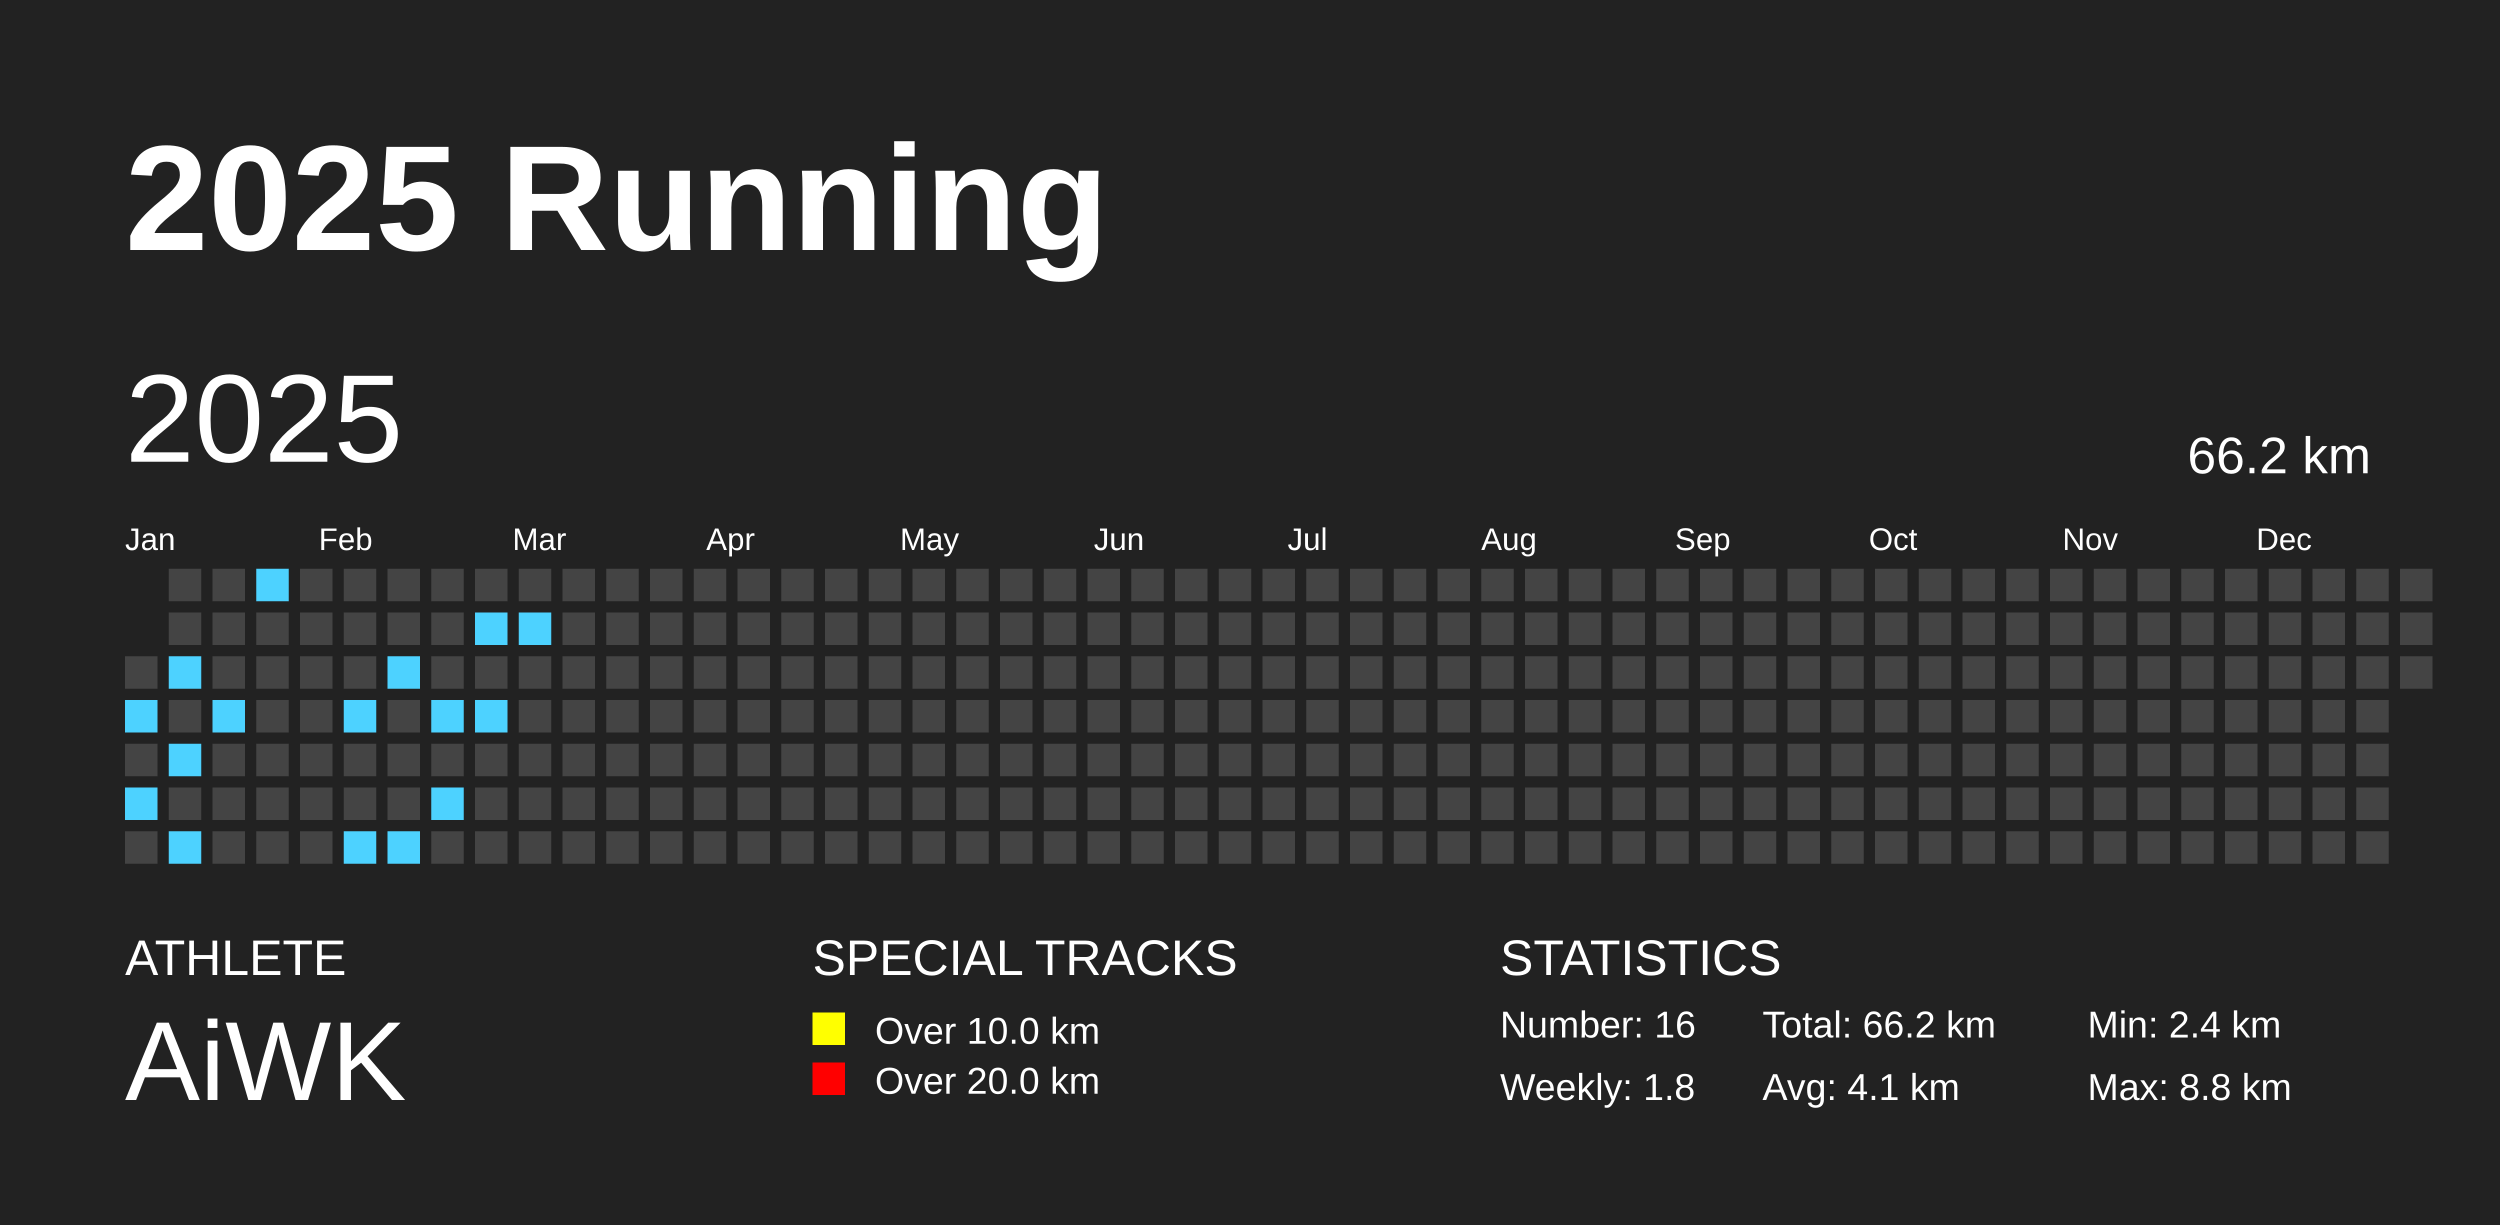
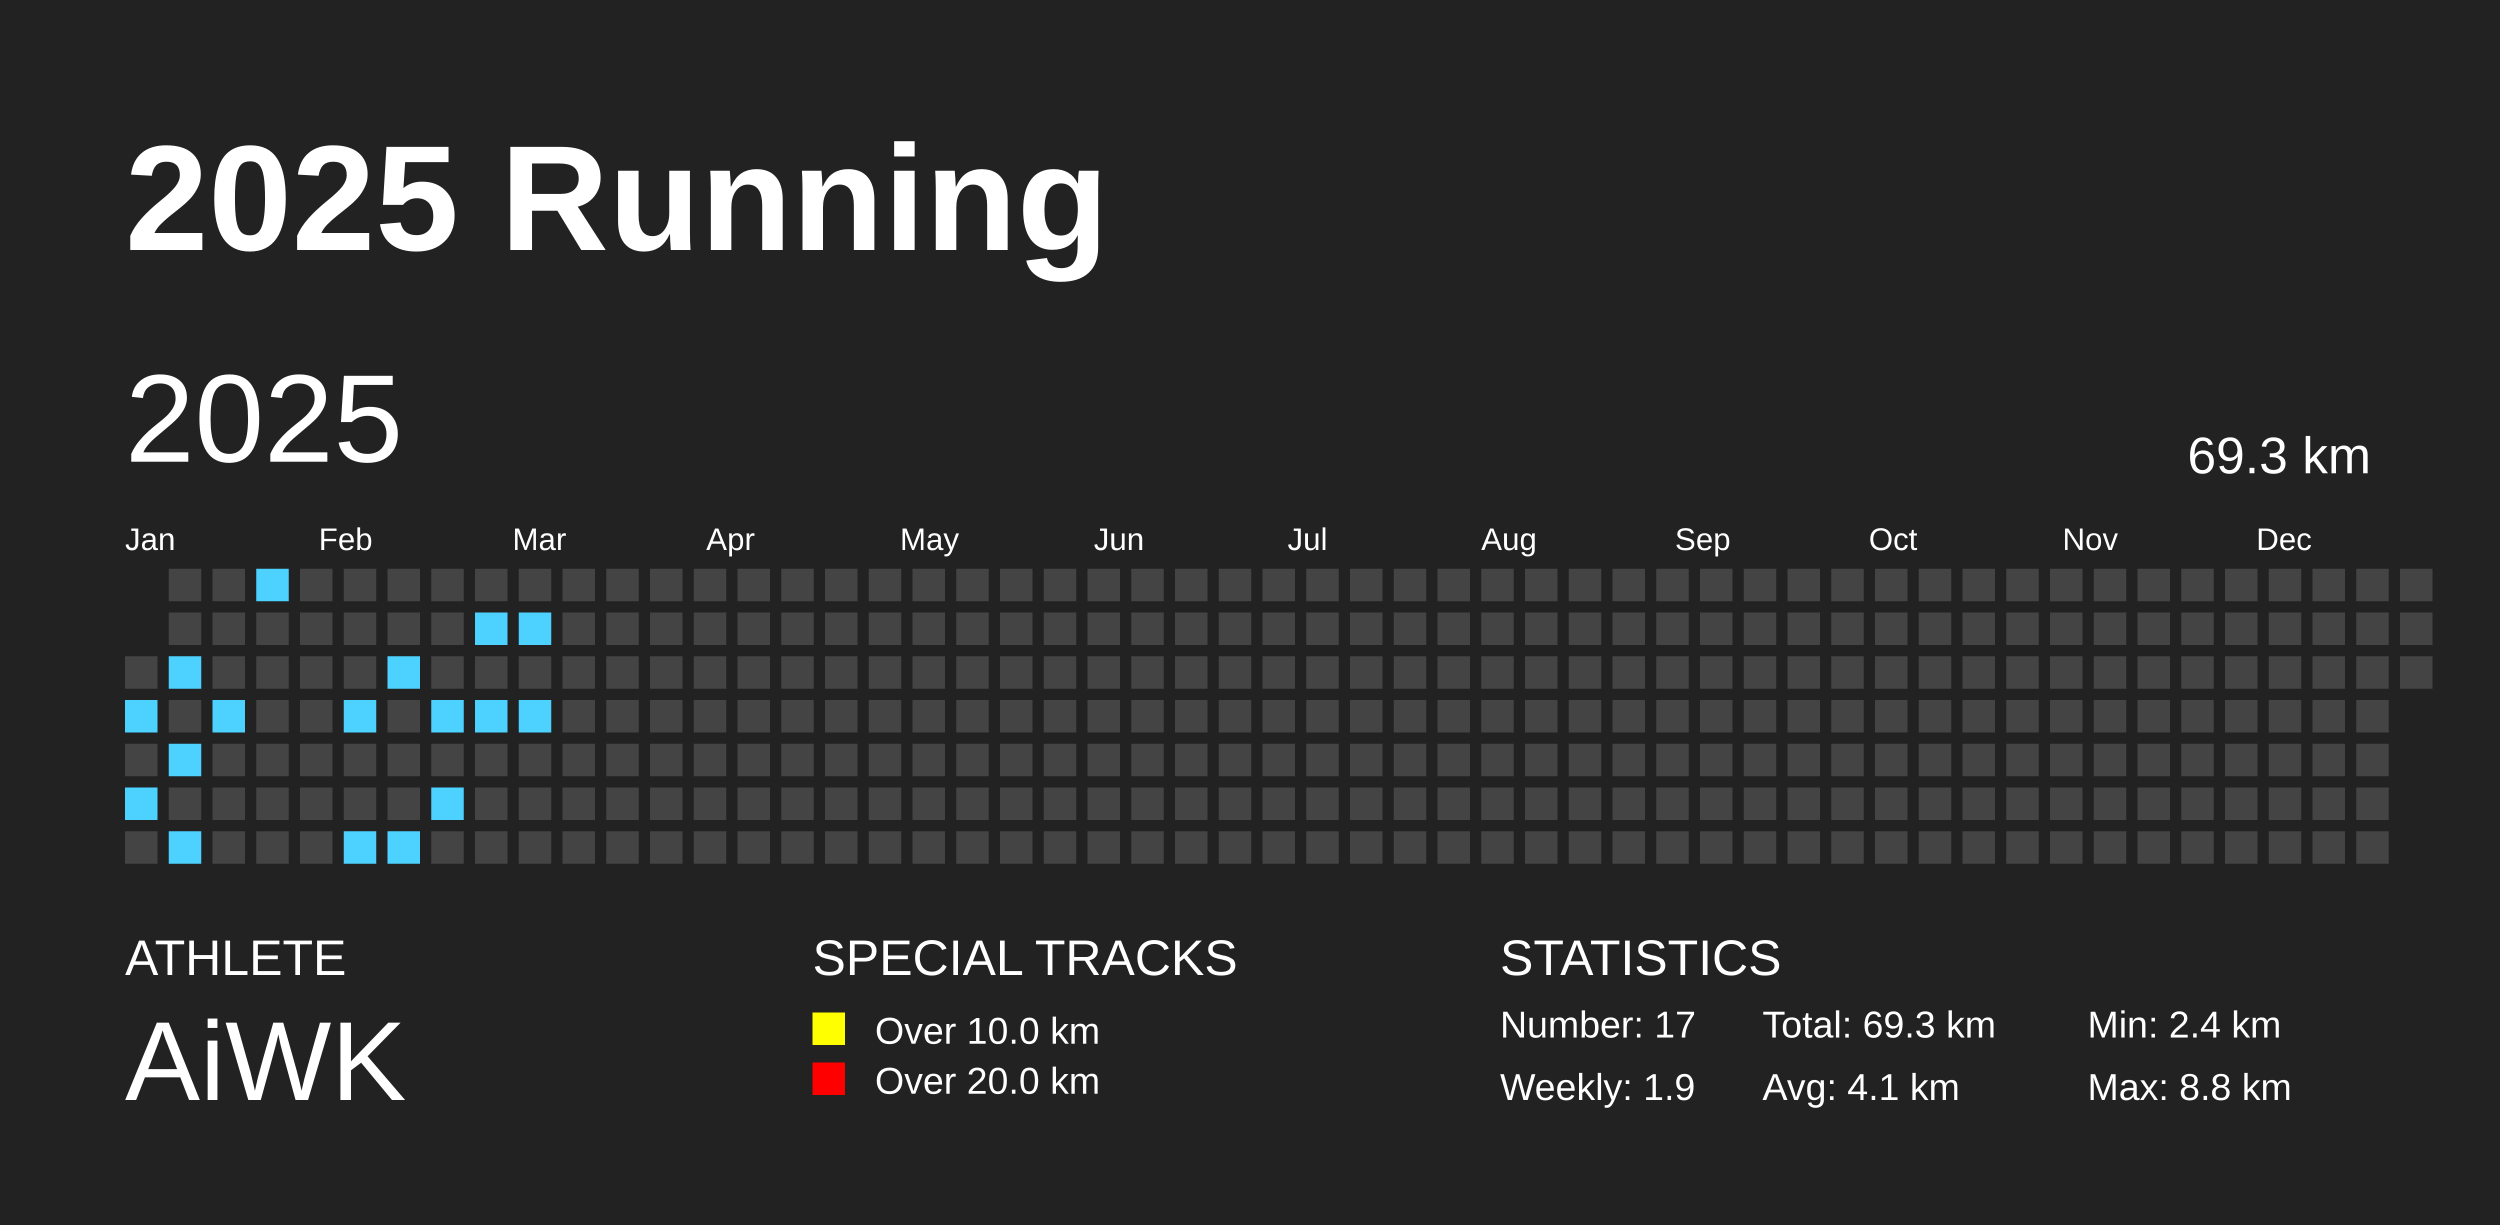
<svg xmlns="http://www.w3.org/2000/svg" baseProfile="full" height="98mm" version="1.1" viewBox="0,0,200,98" width="200mm">
  <defs />
  <rect fill="#222222" height="98" width="200" x="0" y="0" />
  <text fill="#FFFFFF" style="font-size:12px; font-family:Arial; font-weight:bold;" x="10" y="20">2025 Running</text>
  <text fill="#FFFFFF" style="font-size:4px; font-family:Arial" x="10" y="78">ATHLETE</text>
  <text fill="#FFFFFF" style="font-size:9px; font-family:Arial" x="10" y="88">AiWK</text>
  <text fill="#FFFFFF" style="font-size:4px; font-family:Arial" x="65" y="78">SPECIAL TRACKS</text>
  <rect fill="yellow" height="2.6" width="2.6" x="65" y="81" />
  <text fill="#FFFFFF" style="font-size:3px; font-family:Arial" x="70" y="83.5">Over 10.0 km</text>
  <rect fill="red" height="2.6" width="2.6" x="65" y="85" />
  <text fill="#FFFFFF" style="font-size:3px; font-family:Arial" x="70" y="87.5">Over 20.0 km</text>
  <text fill="#FFFFFF" style="font-size:4px; font-family:Arial" x="120" y="78">STATISTICS</text>
-   <text fill="#FFFFFF" style="font-size:3px; font-family:Arial" x="120" y="83">Number: 16</text>
-   <text fill="#FFFFFF" style="font-size:3px; font-family:Arial" x="120" y="88">Weekly: 1.8</text>
-   <text fill="#FFFFFF" style="font-size:3px; font-family:Arial" x="141" y="83">Total: 66.2 km</text>
+   <text fill="#FFFFFF" style="font-size:3px; font-family:Arial" x="120" y="83">Number: 17</text>
+   <text fill="#FFFFFF" style="font-size:3px; font-family:Arial" x="120" y="88">Weekly: 1.9</text>
+   <text fill="#FFFFFF" style="font-size:3px; font-family:Arial" x="141" y="83">Total: 69.3 km</text>
  <text fill="#FFFFFF" style="font-size:3px; font-family:Arial" x="141" y="88">Avg: 4.1 km</text>
  <text fill="#FFFFFF" style="font-size:3px; font-family:Arial" x="167" y="83">Min: 2.4 km</text>
  <text fill="#FFFFFF" style="font-size:3px; font-family:Arial" x="167" y="88">Max: 8.8 km</text>
  <text dominant-baseline="hanging" fill="#FFFFFF" style="font-size:10.0px; font-family:Arial;" x="10" y="30">2025</text>
-   <text dominant-baseline="hanging" fill="#FFFFFF" style="font-size:4.125px; font-family:Arial;" x="175" y="35">66.2 km</text>
+   <text dominant-baseline="hanging" fill="#FFFFFF" style="font-size:4.125px; font-family:Arial;" x="175" y="35">69.3 km</text>
  <text fill="#FFFFFF" style="font-size:2.5px; font-family:Arial" x="10.0" y="44">Jan</text>
  <text fill="#FFFFFF" style="font-size:2.5px; font-family:Arial" x="25.5" y="44">Feb</text>
  <text fill="#FFFFFF" style="font-size:2.5px; font-family:Arial" x="41.0" y="44">Mar</text>
  <text fill="#FFFFFF" style="font-size:2.5px; font-family:Arial" x="56.5" y="44">Apr</text>
  <text fill="#FFFFFF" style="font-size:2.5px; font-family:Arial" x="72.0" y="44">May</text>
  <text fill="#FFFFFF" style="font-size:2.5px; font-family:Arial" x="87.5" y="44">Jun</text>
  <text fill="#FFFFFF" style="font-size:2.5px; font-family:Arial" x="103.0" y="44">Jul</text>
  <text fill="#FFFFFF" style="font-size:2.5px; font-family:Arial" x="118.5" y="44">Aug</text>
  <text fill="#FFFFFF" style="font-size:2.5px; font-family:Arial" x="134.0" y="44">Sep</text>
  <text fill="#FFFFFF" style="font-size:2.5px; font-family:Arial" x="149.5" y="44">Oct</text>
  <text fill="#FFFFFF" style="font-size:2.5px; font-family:Arial" x="165.0" y="44">Nov</text>
  <text fill="#FFFFFF" style="font-size:2.5px; font-family:Arial" x="180.5" y="44">Dec</text>
  <rect fill="#444444" height="2.6" width="2.6" x="10.0" y="52.5" />
  <rect fill="#4DD2FF" height="2.6" width="2.6" x="10.0" y="56.0" />
  <rect fill="#444444" height="2.6" width="2.6" x="10.0" y="59.5" />
  <rect fill="#4DD2FF" height="2.6" width="2.6" x="10.0" y="63.0" />
  <rect fill="#444444" height="2.6" width="2.6" x="10.0" y="66.5" />
  <rect fill="#444444" height="2.6" width="2.6" x="13.5" y="45.5" />
  <rect fill="#444444" height="2.6" width="2.6" x="13.5" y="49.0" />
  <rect fill="#4DD2FF" height="2.6" width="2.6" x="13.5" y="52.5" />
  <rect fill="#444444" height="2.6" width="2.6" x="13.5" y="56.0" />
  <rect fill="#4DD2FF" height="2.6" width="2.6" x="13.5" y="59.5" />
  <rect fill="#444444" height="2.6" width="2.6" x="13.5" y="63.0" />
  <rect fill="#4DD2FF" height="2.6" width="2.6" x="13.5" y="66.5" />
  <rect fill="#444444" height="2.6" width="2.6" x="17.0" y="45.5" />
  <rect fill="#444444" height="2.6" width="2.6" x="17.0" y="49.0" />
  <rect fill="#444444" height="2.6" width="2.6" x="17.0" y="52.5" />
  <rect fill="#4DD2FF" height="2.6" width="2.6" x="17.0" y="56.0" />
  <rect fill="#444444" height="2.6" width="2.6" x="17.0" y="59.5" />
  <rect fill="#444444" height="2.6" width="2.6" x="17.0" y="63.0" />
  <rect fill="#444444" height="2.6" width="2.6" x="17.0" y="66.5" />
  <rect fill="#4DD2FF" height="2.6" width="2.6" x="20.5" y="45.5" />
  <rect fill="#444444" height="2.6" width="2.6" x="20.5" y="49.0" />
  <rect fill="#444444" height="2.6" width="2.6" x="20.5" y="52.5" />
  <rect fill="#444444" height="2.6" width="2.6" x="20.5" y="56.0" />
  <rect fill="#444444" height="2.6" width="2.6" x="20.5" y="59.5" />
  <rect fill="#444444" height="2.6" width="2.6" x="20.5" y="63.0" />
  <rect fill="#444444" height="2.6" width="2.6" x="20.5" y="66.5" />
  <rect fill="#444444" height="2.6" width="2.6" x="24.0" y="45.5" />
  <rect fill="#444444" height="2.6" width="2.6" x="24.0" y="49.0" />
  <rect fill="#444444" height="2.6" width="2.6" x="24.0" y="52.5" />
  <rect fill="#444444" height="2.6" width="2.6" x="24.0" y="56.0" />
  <rect fill="#444444" height="2.6" width="2.6" x="24.0" y="59.5" />
  <rect fill="#444444" height="2.6" width="2.6" x="24.0" y="63.0" />
  <rect fill="#444444" height="2.6" width="2.6" x="24.0" y="66.5" />
  <rect fill="#444444" height="2.6" width="2.6" x="27.5" y="45.5" />
  <rect fill="#444444" height="2.6" width="2.6" x="27.5" y="49.0" />
  <rect fill="#444444" height="2.6" width="2.6" x="27.5" y="52.5" />
  <rect fill="#4DD2FF" height="2.6" width="2.6" x="27.5" y="56.0" />
  <rect fill="#444444" height="2.6" width="2.6" x="27.5" y="59.5" />
  <rect fill="#444444" height="2.6" width="2.6" x="27.5" y="63.0" />
  <rect fill="#4DD2FF" height="2.6" width="2.6" x="27.5" y="66.5" />
  <rect fill="#444444" height="2.6" width="2.6" x="31.0" y="45.5" />
  <rect fill="#444444" height="2.6" width="2.6" x="31.0" y="49.0" />
  <rect fill="#4DD2FF" height="2.6" width="2.6" x="31.0" y="52.5" />
  <rect fill="#444444" height="2.6" width="2.6" x="31.0" y="56.0" />
  <rect fill="#444444" height="2.6" width="2.6" x="31.0" y="59.5" />
  <rect fill="#444444" height="2.6" width="2.6" x="31.0" y="63.0" />
  <rect fill="#4DD2FF" height="2.6" width="2.6" x="31.0" y="66.5" />
  <rect fill="#444444" height="2.6" width="2.6" x="34.5" y="45.5" />
  <rect fill="#444444" height="2.6" width="2.6" x="34.5" y="49.0" />
  <rect fill="#444444" height="2.6" width="2.6" x="34.5" y="52.5" />
  <rect fill="#4DD2FF" height="2.6" width="2.6" x="34.5" y="56.0" />
  <rect fill="#444444" height="2.6" width="2.6" x="34.5" y="59.5" />
  <rect fill="#4DD2FF" height="2.6" width="2.6" x="34.5" y="63.0" />
  <rect fill="#444444" height="2.6" width="2.6" x="34.5" y="66.5" />
  <rect fill="#444444" height="2.6" width="2.6" x="38.0" y="45.5" />
  <rect fill="#4DD2FF" height="2.6" width="2.6" x="38.0" y="49.0" />
  <rect fill="#444444" height="2.6" width="2.6" x="38.0" y="52.5" />
  <rect fill="#4DD2FF" height="2.6" width="2.6" x="38.0" y="56.0" />
  <rect fill="#444444" height="2.6" width="2.6" x="38.0" y="59.5" />
  <rect fill="#444444" height="2.6" width="2.6" x="38.0" y="63.0" />
  <rect fill="#444444" height="2.6" width="2.6" x="38.0" y="66.5" />
  <rect fill="#444444" height="2.6" width="2.6" x="41.5" y="45.5" />
  <rect fill="#4DD2FF" height="2.6" width="2.6" x="41.5" y="49.0" />
  <rect fill="#444444" height="2.6" width="2.6" x="41.5" y="52.5" />
-   <rect fill="#444444" height="2.6" width="2.6" x="41.5" y="56.0" />
+   <rect fill="#4DD2FF" height="2.6" width="2.6" x="41.5" y="56.0" />
  <rect fill="#444444" height="2.6" width="2.6" x="41.5" y="59.5" />
  <rect fill="#444444" height="2.6" width="2.6" x="41.5" y="63.0" />
  <rect fill="#444444" height="2.6" width="2.6" x="41.5" y="66.5" />
  <rect fill="#444444" height="2.6" width="2.6" x="45.0" y="45.5" />
  <rect fill="#444444" height="2.6" width="2.6" x="45.0" y="49.0" />
  <rect fill="#444444" height="2.6" width="2.6" x="45.0" y="52.5" />
  <rect fill="#444444" height="2.6" width="2.6" x="45.0" y="56.0" />
  <rect fill="#444444" height="2.6" width="2.6" x="45.0" y="59.5" />
  <rect fill="#444444" height="2.6" width="2.6" x="45.0" y="63.0" />
  <rect fill="#444444" height="2.6" width="2.6" x="45.0" y="66.5" />
  <rect fill="#444444" height="2.6" width="2.6" x="48.5" y="45.5" />
  <rect fill="#444444" height="2.6" width="2.6" x="48.5" y="49.0" />
  <rect fill="#444444" height="2.6" width="2.6" x="48.5" y="52.5" />
  <rect fill="#444444" height="2.6" width="2.6" x="48.5" y="56.0" />
  <rect fill="#444444" height="2.6" width="2.6" x="48.5" y="59.5" />
  <rect fill="#444444" height="2.6" width="2.6" x="48.5" y="63.0" />
  <rect fill="#444444" height="2.6" width="2.6" x="48.5" y="66.5" />
  <rect fill="#444444" height="2.6" width="2.6" x="52.0" y="45.5" />
  <rect fill="#444444" height="2.6" width="2.6" x="52.0" y="49.0" />
  <rect fill="#444444" height="2.6" width="2.6" x="52.0" y="52.5" />
  <rect fill="#444444" height="2.6" width="2.6" x="52.0" y="56.0" />
  <rect fill="#444444" height="2.6" width="2.6" x="52.0" y="59.5" />
  <rect fill="#444444" height="2.6" width="2.6" x="52.0" y="63.0" />
  <rect fill="#444444" height="2.6" width="2.6" x="52.0" y="66.5" />
  <rect fill="#444444" height="2.6" width="2.6" x="55.5" y="45.5" />
  <rect fill="#444444" height="2.6" width="2.6" x="55.5" y="49.0" />
  <rect fill="#444444" height="2.6" width="2.6" x="55.5" y="52.5" />
  <rect fill="#444444" height="2.6" width="2.6" x="55.5" y="56.0" />
  <rect fill="#444444" height="2.6" width="2.6" x="55.5" y="59.5" />
  <rect fill="#444444" height="2.6" width="2.6" x="55.5" y="63.0" />
  <rect fill="#444444" height="2.6" width="2.6" x="55.5" y="66.5" />
  <rect fill="#444444" height="2.6" width="2.6" x="59.0" y="45.5" />
  <rect fill="#444444" height="2.6" width="2.6" x="59.0" y="49.0" />
  <rect fill="#444444" height="2.6" width="2.6" x="59.0" y="52.5" />
  <rect fill="#444444" height="2.6" width="2.6" x="59.0" y="56.0" />
  <rect fill="#444444" height="2.6" width="2.6" x="59.0" y="59.5" />
  <rect fill="#444444" height="2.6" width="2.6" x="59.0" y="63.0" />
  <rect fill="#444444" height="2.6" width="2.6" x="59.0" y="66.5" />
  <rect fill="#444444" height="2.6" width="2.6" x="62.5" y="45.5" />
  <rect fill="#444444" height="2.6" width="2.6" x="62.5" y="49.0" />
  <rect fill="#444444" height="2.6" width="2.6" x="62.5" y="52.5" />
  <rect fill="#444444" height="2.6" width="2.6" x="62.5" y="56.0" />
  <rect fill="#444444" height="2.6" width="2.6" x="62.5" y="59.5" />
  <rect fill="#444444" height="2.6" width="2.6" x="62.5" y="63.0" />
  <rect fill="#444444" height="2.6" width="2.6" x="62.5" y="66.5" />
  <rect fill="#444444" height="2.6" width="2.6" x="66.0" y="45.5" />
  <rect fill="#444444" height="2.6" width="2.6" x="66.0" y="49.0" />
  <rect fill="#444444" height="2.6" width="2.6" x="66.0" y="52.5" />
  <rect fill="#444444" height="2.6" width="2.6" x="66.0" y="56.0" />
  <rect fill="#444444" height="2.6" width="2.6" x="66.0" y="59.5" />
  <rect fill="#444444" height="2.6" width="2.6" x="66.0" y="63.0" />
  <rect fill="#444444" height="2.6" width="2.6" x="66.0" y="66.5" />
  <rect fill="#444444" height="2.6" width="2.6" x="69.5" y="45.5" />
  <rect fill="#444444" height="2.6" width="2.6" x="69.5" y="49.0" />
  <rect fill="#444444" height="2.6" width="2.6" x="69.5" y="52.5" />
  <rect fill="#444444" height="2.6" width="2.6" x="69.5" y="56.0" />
  <rect fill="#444444" height="2.6" width="2.6" x="69.5" y="59.5" />
  <rect fill="#444444" height="2.6" width="2.6" x="69.5" y="63.0" />
  <rect fill="#444444" height="2.6" width="2.6" x="69.5" y="66.5" />
  <rect fill="#444444" height="2.6" width="2.6" x="73.0" y="45.5" />
  <rect fill="#444444" height="2.6" width="2.6" x="73.0" y="49.0" />
  <rect fill="#444444" height="2.6" width="2.6" x="73.0" y="52.5" />
  <rect fill="#444444" height="2.6" width="2.6" x="73.0" y="56.0" />
  <rect fill="#444444" height="2.6" width="2.6" x="73.0" y="59.5" />
  <rect fill="#444444" height="2.6" width="2.6" x="73.0" y="63.0" />
  <rect fill="#444444" height="2.6" width="2.6" x="73.0" y="66.5" />
  <rect fill="#444444" height="2.6" width="2.6" x="76.5" y="45.5" />
  <rect fill="#444444" height="2.6" width="2.6" x="76.5" y="49.0" />
  <rect fill="#444444" height="2.6" width="2.6" x="76.5" y="52.5" />
  <rect fill="#444444" height="2.6" width="2.6" x="76.5" y="56.0" />
  <rect fill="#444444" height="2.6" width="2.6" x="76.5" y="59.5" />
  <rect fill="#444444" height="2.6" width="2.6" x="76.5" y="63.0" />
  <rect fill="#444444" height="2.6" width="2.6" x="76.5" y="66.5" />
  <rect fill="#444444" height="2.6" width="2.6" x="80.0" y="45.5" />
  <rect fill="#444444" height="2.6" width="2.6" x="80.0" y="49.0" />
  <rect fill="#444444" height="2.6" width="2.6" x="80.0" y="52.5" />
  <rect fill="#444444" height="2.6" width="2.6" x="80.0" y="56.0" />
  <rect fill="#444444" height="2.6" width="2.6" x="80.0" y="59.5" />
  <rect fill="#444444" height="2.6" width="2.6" x="80.0" y="63.0" />
  <rect fill="#444444" height="2.6" width="2.6" x="80.0" y="66.5" />
  <rect fill="#444444" height="2.6" width="2.6" x="83.5" y="45.5" />
  <rect fill="#444444" height="2.6" width="2.6" x="83.5" y="49.0" />
  <rect fill="#444444" height="2.6" width="2.6" x="83.5" y="52.5" />
  <rect fill="#444444" height="2.6" width="2.6" x="83.5" y="56.0" />
  <rect fill="#444444" height="2.6" width="2.6" x="83.5" y="59.5" />
  <rect fill="#444444" height="2.6" width="2.6" x="83.5" y="63.0" />
  <rect fill="#444444" height="2.6" width="2.6" x="83.5" y="66.5" />
  <rect fill="#444444" height="2.6" width="2.6" x="87.0" y="45.5" />
  <rect fill="#444444" height="2.6" width="2.6" x="87.0" y="49.0" />
  <rect fill="#444444" height="2.6" width="2.6" x="87.0" y="52.5" />
  <rect fill="#444444" height="2.6" width="2.6" x="87.0" y="56.0" />
  <rect fill="#444444" height="2.6" width="2.6" x="87.0" y="59.5" />
  <rect fill="#444444" height="2.6" width="2.6" x="87.0" y="63.0" />
  <rect fill="#444444" height="2.6" width="2.6" x="87.0" y="66.5" />
  <rect fill="#444444" height="2.6" width="2.6" x="90.5" y="45.5" />
  <rect fill="#444444" height="2.6" width="2.6" x="90.5" y="49.0" />
  <rect fill="#444444" height="2.6" width="2.6" x="90.5" y="52.5" />
  <rect fill="#444444" height="2.6" width="2.6" x="90.5" y="56.0" />
  <rect fill="#444444" height="2.6" width="2.6" x="90.5" y="59.5" />
  <rect fill="#444444" height="2.6" width="2.6" x="90.5" y="63.0" />
  <rect fill="#444444" height="2.6" width="2.6" x="90.5" y="66.5" />
  <rect fill="#444444" height="2.6" width="2.6" x="94.0" y="45.5" />
  <rect fill="#444444" height="2.6" width="2.6" x="94.0" y="49.0" />
  <rect fill="#444444" height="2.6" width="2.6" x="94.0" y="52.5" />
  <rect fill="#444444" height="2.6" width="2.6" x="94.0" y="56.0" />
  <rect fill="#444444" height="2.6" width="2.6" x="94.0" y="59.5" />
  <rect fill="#444444" height="2.6" width="2.6" x="94.0" y="63.0" />
  <rect fill="#444444" height="2.6" width="2.6" x="94.0" y="66.5" />
  <rect fill="#444444" height="2.6" width="2.6" x="97.5" y="45.5" />
  <rect fill="#444444" height="2.6" width="2.6" x="97.5" y="49.0" />
  <rect fill="#444444" height="2.6" width="2.6" x="97.5" y="52.5" />
  <rect fill="#444444" height="2.6" width="2.6" x="97.5" y="56.0" />
  <rect fill="#444444" height="2.6" width="2.6" x="97.5" y="59.5" />
  <rect fill="#444444" height="2.6" width="2.6" x="97.5" y="63.0" />
  <rect fill="#444444" height="2.6" width="2.6" x="97.5" y="66.5" />
  <rect fill="#444444" height="2.6" width="2.6" x="101.0" y="45.5" />
  <rect fill="#444444" height="2.6" width="2.6" x="101.0" y="49.0" />
  <rect fill="#444444" height="2.6" width="2.6" x="101.0" y="52.5" />
  <rect fill="#444444" height="2.6" width="2.6" x="101.0" y="56.0" />
  <rect fill="#444444" height="2.6" width="2.6" x="101.0" y="59.5" />
  <rect fill="#444444" height="2.6" width="2.6" x="101.0" y="63.0" />
  <rect fill="#444444" height="2.6" width="2.6" x="101.0" y="66.5" />
  <rect fill="#444444" height="2.6" width="2.6" x="104.5" y="45.5" />
  <rect fill="#444444" height="2.6" width="2.6" x="104.5" y="49.0" />
  <rect fill="#444444" height="2.6" width="2.6" x="104.5" y="52.5" />
  <rect fill="#444444" height="2.6" width="2.6" x="104.5" y="56.0" />
  <rect fill="#444444" height="2.6" width="2.6" x="104.5" y="59.5" />
  <rect fill="#444444" height="2.6" width="2.6" x="104.5" y="63.0" />
  <rect fill="#444444" height="2.6" width="2.6" x="104.5" y="66.5" />
  <rect fill="#444444" height="2.6" width="2.6" x="108.0" y="45.5" />
  <rect fill="#444444" height="2.6" width="2.6" x="108.0" y="49.0" />
  <rect fill="#444444" height="2.6" width="2.6" x="108.0" y="52.5" />
  <rect fill="#444444" height="2.6" width="2.6" x="108.0" y="56.0" />
  <rect fill="#444444" height="2.6" width="2.6" x="108.0" y="59.5" />
  <rect fill="#444444" height="2.6" width="2.6" x="108.0" y="63.0" />
  <rect fill="#444444" height="2.6" width="2.6" x="108.0" y="66.5" />
  <rect fill="#444444" height="2.6" width="2.6" x="111.5" y="45.5" />
  <rect fill="#444444" height="2.6" width="2.6" x="111.5" y="49.0" />
  <rect fill="#444444" height="2.6" width="2.6" x="111.5" y="52.5" />
  <rect fill="#444444" height="2.6" width="2.6" x="111.5" y="56.0" />
  <rect fill="#444444" height="2.6" width="2.6" x="111.5" y="59.5" />
  <rect fill="#444444" height="2.6" width="2.6" x="111.5" y="63.0" />
  <rect fill="#444444" height="2.6" width="2.6" x="111.5" y="66.5" />
  <rect fill="#444444" height="2.6" width="2.6" x="115.0" y="45.5" />
  <rect fill="#444444" height="2.6" width="2.6" x="115.0" y="49.0" />
  <rect fill="#444444" height="2.6" width="2.6" x="115.0" y="52.5" />
  <rect fill="#444444" height="2.6" width="2.6" x="115.0" y="56.0" />
  <rect fill="#444444" height="2.6" width="2.6" x="115.0" y="59.5" />
  <rect fill="#444444" height="2.6" width="2.6" x="115.0" y="63.0" />
  <rect fill="#444444" height="2.6" width="2.6" x="115.0" y="66.5" />
  <rect fill="#444444" height="2.6" width="2.6" x="118.5" y="45.5" />
  <rect fill="#444444" height="2.6" width="2.6" x="118.5" y="49.0" />
  <rect fill="#444444" height="2.6" width="2.6" x="118.5" y="52.5" />
  <rect fill="#444444" height="2.6" width="2.6" x="118.5" y="56.0" />
  <rect fill="#444444" height="2.6" width="2.6" x="118.5" y="59.5" />
  <rect fill="#444444" height="2.6" width="2.6" x="118.5" y="63.0" />
  <rect fill="#444444" height="2.6" width="2.6" x="118.5" y="66.5" />
  <rect fill="#444444" height="2.6" width="2.6" x="122.0" y="45.5" />
  <rect fill="#444444" height="2.6" width="2.6" x="122.0" y="49.0" />
  <rect fill="#444444" height="2.6" width="2.6" x="122.0" y="52.5" />
  <rect fill="#444444" height="2.6" width="2.6" x="122.0" y="56.0" />
  <rect fill="#444444" height="2.6" width="2.6" x="122.0" y="59.5" />
  <rect fill="#444444" height="2.6" width="2.6" x="122.0" y="63.0" />
  <rect fill="#444444" height="2.6" width="2.6" x="122.0" y="66.5" />
  <rect fill="#444444" height="2.6" width="2.6" x="125.5" y="45.5" />
  <rect fill="#444444" height="2.6" width="2.6" x="125.5" y="49.0" />
  <rect fill="#444444" height="2.6" width="2.6" x="125.5" y="52.5" />
  <rect fill="#444444" height="2.6" width="2.6" x="125.5" y="56.0" />
  <rect fill="#444444" height="2.6" width="2.6" x="125.5" y="59.5" />
  <rect fill="#444444" height="2.6" width="2.6" x="125.5" y="63.0" />
  <rect fill="#444444" height="2.6" width="2.6" x="125.5" y="66.5" />
  <rect fill="#444444" height="2.6" width="2.6" x="129.0" y="45.5" />
  <rect fill="#444444" height="2.6" width="2.6" x="129.0" y="49.0" />
  <rect fill="#444444" height="2.6" width="2.6" x="129.0" y="52.5" />
  <rect fill="#444444" height="2.6" width="2.6" x="129.0" y="56.0" />
  <rect fill="#444444" height="2.6" width="2.6" x="129.0" y="59.5" />
  <rect fill="#444444" height="2.6" width="2.6" x="129.0" y="63.0" />
  <rect fill="#444444" height="2.6" width="2.6" x="129.0" y="66.5" />
  <rect fill="#444444" height="2.6" width="2.6" x="132.5" y="45.5" />
  <rect fill="#444444" height="2.6" width="2.6" x="132.5" y="49.0" />
  <rect fill="#444444" height="2.6" width="2.6" x="132.5" y="52.5" />
  <rect fill="#444444" height="2.6" width="2.6" x="132.5" y="56.0" />
  <rect fill="#444444" height="2.6" width="2.6" x="132.5" y="59.5" />
  <rect fill="#444444" height="2.6" width="2.6" x="132.5" y="63.0" />
  <rect fill="#444444" height="2.6" width="2.6" x="132.5" y="66.5" />
  <rect fill="#444444" height="2.6" width="2.6" x="136.0" y="45.5" />
  <rect fill="#444444" height="2.6" width="2.6" x="136.0" y="49.0" />
  <rect fill="#444444" height="2.6" width="2.6" x="136.0" y="52.5" />
  <rect fill="#444444" height="2.6" width="2.6" x="136.0" y="56.0" />
  <rect fill="#444444" height="2.6" width="2.6" x="136.0" y="59.5" />
  <rect fill="#444444" height="2.6" width="2.6" x="136.0" y="63.0" />
  <rect fill="#444444" height="2.6" width="2.6" x="136.0" y="66.5" />
  <rect fill="#444444" height="2.6" width="2.6" x="139.5" y="45.5" />
  <rect fill="#444444" height="2.6" width="2.6" x="139.5" y="49.0" />
  <rect fill="#444444" height="2.6" width="2.6" x="139.5" y="52.5" />
  <rect fill="#444444" height="2.6" width="2.6" x="139.5" y="56.0" />
  <rect fill="#444444" height="2.6" width="2.6" x="139.5" y="59.5" />
  <rect fill="#444444" height="2.6" width="2.6" x="139.5" y="63.0" />
  <rect fill="#444444" height="2.6" width="2.6" x="139.5" y="66.5" />
  <rect fill="#444444" height="2.6" width="2.6" x="143.0" y="45.5" />
  <rect fill="#444444" height="2.6" width="2.6" x="143.0" y="49.0" />
  <rect fill="#444444" height="2.6" width="2.6" x="143.0" y="52.5" />
  <rect fill="#444444" height="2.6" width="2.6" x="143.0" y="56.0" />
  <rect fill="#444444" height="2.6" width="2.6" x="143.0" y="59.5" />
  <rect fill="#444444" height="2.6" width="2.6" x="143.0" y="63.0" />
  <rect fill="#444444" height="2.6" width="2.6" x="143.0" y="66.5" />
  <rect fill="#444444" height="2.6" width="2.6" x="146.5" y="45.5" />
  <rect fill="#444444" height="2.6" width="2.6" x="146.5" y="49.0" />
  <rect fill="#444444" height="2.6" width="2.6" x="146.5" y="52.5" />
  <rect fill="#444444" height="2.6" width="2.6" x="146.5" y="56.0" />
  <rect fill="#444444" height="2.6" width="2.6" x="146.5" y="59.5" />
  <rect fill="#444444" height="2.6" width="2.6" x="146.5" y="63.0" />
  <rect fill="#444444" height="2.6" width="2.6" x="146.5" y="66.5" />
  <rect fill="#444444" height="2.6" width="2.6" x="150.0" y="45.5" />
  <rect fill="#444444" height="2.6" width="2.6" x="150.0" y="49.0" />
  <rect fill="#444444" height="2.6" width="2.6" x="150.0" y="52.5" />
  <rect fill="#444444" height="2.6" width="2.6" x="150.0" y="56.0" />
  <rect fill="#444444" height="2.6" width="2.6" x="150.0" y="59.5" />
  <rect fill="#444444" height="2.6" width="2.6" x="150.0" y="63.0" />
  <rect fill="#444444" height="2.6" width="2.6" x="150.0" y="66.5" />
  <rect fill="#444444" height="2.6" width="2.6" x="153.5" y="45.5" />
  <rect fill="#444444" height="2.6" width="2.6" x="153.5" y="49.0" />
  <rect fill="#444444" height="2.6" width="2.6" x="153.5" y="52.5" />
  <rect fill="#444444" height="2.6" width="2.6" x="153.5" y="56.0" />
  <rect fill="#444444" height="2.6" width="2.6" x="153.5" y="59.5" />
  <rect fill="#444444" height="2.6" width="2.6" x="153.5" y="63.0" />
  <rect fill="#444444" height="2.6" width="2.6" x="153.5" y="66.5" />
  <rect fill="#444444" height="2.6" width="2.6" x="157.0" y="45.5" />
  <rect fill="#444444" height="2.6" width="2.6" x="157.0" y="49.0" />
  <rect fill="#444444" height="2.6" width="2.6" x="157.0" y="52.5" />
  <rect fill="#444444" height="2.6" width="2.6" x="157.0" y="56.0" />
  <rect fill="#444444" height="2.6" width="2.6" x="157.0" y="59.5" />
  <rect fill="#444444" height="2.6" width="2.6" x="157.0" y="63.0" />
  <rect fill="#444444" height="2.6" width="2.6" x="157.0" y="66.5" />
  <rect fill="#444444" height="2.6" width="2.6" x="160.5" y="45.5" />
  <rect fill="#444444" height="2.6" width="2.6" x="160.5" y="49.0" />
  <rect fill="#444444" height="2.6" width="2.6" x="160.5" y="52.5" />
  <rect fill="#444444" height="2.6" width="2.6" x="160.5" y="56.0" />
  <rect fill="#444444" height="2.6" width="2.6" x="160.5" y="59.5" />
  <rect fill="#444444" height="2.6" width="2.6" x="160.5" y="63.0" />
  <rect fill="#444444" height="2.6" width="2.6" x="160.5" y="66.5" />
  <rect fill="#444444" height="2.6" width="2.6" x="164.0" y="45.5" />
  <rect fill="#444444" height="2.6" width="2.6" x="164.0" y="49.0" />
  <rect fill="#444444" height="2.6" width="2.6" x="164.0" y="52.5" />
  <rect fill="#444444" height="2.6" width="2.6" x="164.0" y="56.0" />
  <rect fill="#444444" height="2.6" width="2.6" x="164.0" y="59.5" />
  <rect fill="#444444" height="2.6" width="2.6" x="164.0" y="63.0" />
  <rect fill="#444444" height="2.6" width="2.6" x="164.0" y="66.5" />
  <rect fill="#444444" height="2.6" width="2.6" x="167.5" y="45.5" />
  <rect fill="#444444" height="2.6" width="2.6" x="167.5" y="49.0" />
  <rect fill="#444444" height="2.6" width="2.6" x="167.5" y="52.5" />
  <rect fill="#444444" height="2.6" width="2.6" x="167.5" y="56.0" />
  <rect fill="#444444" height="2.6" width="2.6" x="167.5" y="59.5" />
  <rect fill="#444444" height="2.6" width="2.6" x="167.5" y="63.0" />
  <rect fill="#444444" height="2.6" width="2.6" x="167.5" y="66.5" />
  <rect fill="#444444" height="2.6" width="2.6" x="171.0" y="45.5" />
  <rect fill="#444444" height="2.6" width="2.6" x="171.0" y="49.0" />
  <rect fill="#444444" height="2.6" width="2.6" x="171.0" y="52.5" />
  <rect fill="#444444" height="2.6" width="2.6" x="171.0" y="56.0" />
  <rect fill="#444444" height="2.6" width="2.6" x="171.0" y="59.5" />
  <rect fill="#444444" height="2.6" width="2.6" x="171.0" y="63.0" />
  <rect fill="#444444" height="2.6" width="2.6" x="171.0" y="66.5" />
  <rect fill="#444444" height="2.6" width="2.6" x="174.5" y="45.5" />
  <rect fill="#444444" height="2.6" width="2.6" x="174.5" y="49.0" />
  <rect fill="#444444" height="2.6" width="2.6" x="174.5" y="52.5" />
  <rect fill="#444444" height="2.6" width="2.6" x="174.5" y="56.0" />
  <rect fill="#444444" height="2.6" width="2.6" x="174.5" y="59.5" />
  <rect fill="#444444" height="2.6" width="2.6" x="174.5" y="63.0" />
  <rect fill="#444444" height="2.6" width="2.6" x="174.5" y="66.5" />
  <rect fill="#444444" height="2.6" width="2.6" x="178.0" y="45.5" />
  <rect fill="#444444" height="2.6" width="2.6" x="178.0" y="49.0" />
  <rect fill="#444444" height="2.6" width="2.6" x="178.0" y="52.5" />
  <rect fill="#444444" height="2.6" width="2.6" x="178.0" y="56.0" />
  <rect fill="#444444" height="2.6" width="2.6" x="178.0" y="59.5" />
  <rect fill="#444444" height="2.6" width="2.6" x="178.0" y="63.0" />
  <rect fill="#444444" height="2.6" width="2.6" x="178.0" y="66.5" />
  <rect fill="#444444" height="2.6" width="2.6" x="181.5" y="45.5" />
  <rect fill="#444444" height="2.6" width="2.6" x="181.5" y="49.0" />
  <rect fill="#444444" height="2.6" width="2.6" x="181.5" y="52.5" />
  <rect fill="#444444" height="2.6" width="2.6" x="181.5" y="56.0" />
  <rect fill="#444444" height="2.6" width="2.6" x="181.5" y="59.5" />
  <rect fill="#444444" height="2.6" width="2.6" x="181.5" y="63.0" />
  <rect fill="#444444" height="2.6" width="2.6" x="181.5" y="66.5" />
  <rect fill="#444444" height="2.6" width="2.6" x="185.0" y="45.5" />
  <rect fill="#444444" height="2.6" width="2.6" x="185.0" y="49.0" />
  <rect fill="#444444" height="2.6" width="2.6" x="185.0" y="52.5" />
  <rect fill="#444444" height="2.6" width="2.6" x="185.0" y="56.0" />
  <rect fill="#444444" height="2.6" width="2.6" x="185.0" y="59.5" />
  <rect fill="#444444" height="2.6" width="2.6" x="185.0" y="63.0" />
  <rect fill="#444444" height="2.6" width="2.6" x="185.0" y="66.5" />
  <rect fill="#444444" height="2.6" width="2.6" x="188.5" y="45.5" />
  <rect fill="#444444" height="2.6" width="2.6" x="188.5" y="49.0" />
  <rect fill="#444444" height="2.6" width="2.6" x="188.5" y="52.5" />
  <rect fill="#444444" height="2.6" width="2.6" x="188.5" y="56.0" />
  <rect fill="#444444" height="2.6" width="2.6" x="188.5" y="59.5" />
  <rect fill="#444444" height="2.6" width="2.6" x="188.5" y="63.0" />
  <rect fill="#444444" height="2.6" width="2.6" x="188.5" y="66.5" />
  <rect fill="#444444" height="2.6" width="2.6" x="192.0" y="45.5" />
  <rect fill="#444444" height="2.6" width="2.6" x="192.0" y="49.0" />
  <rect fill="#444444" height="2.6" width="2.6" x="192.0" y="52.5" />
</svg>
